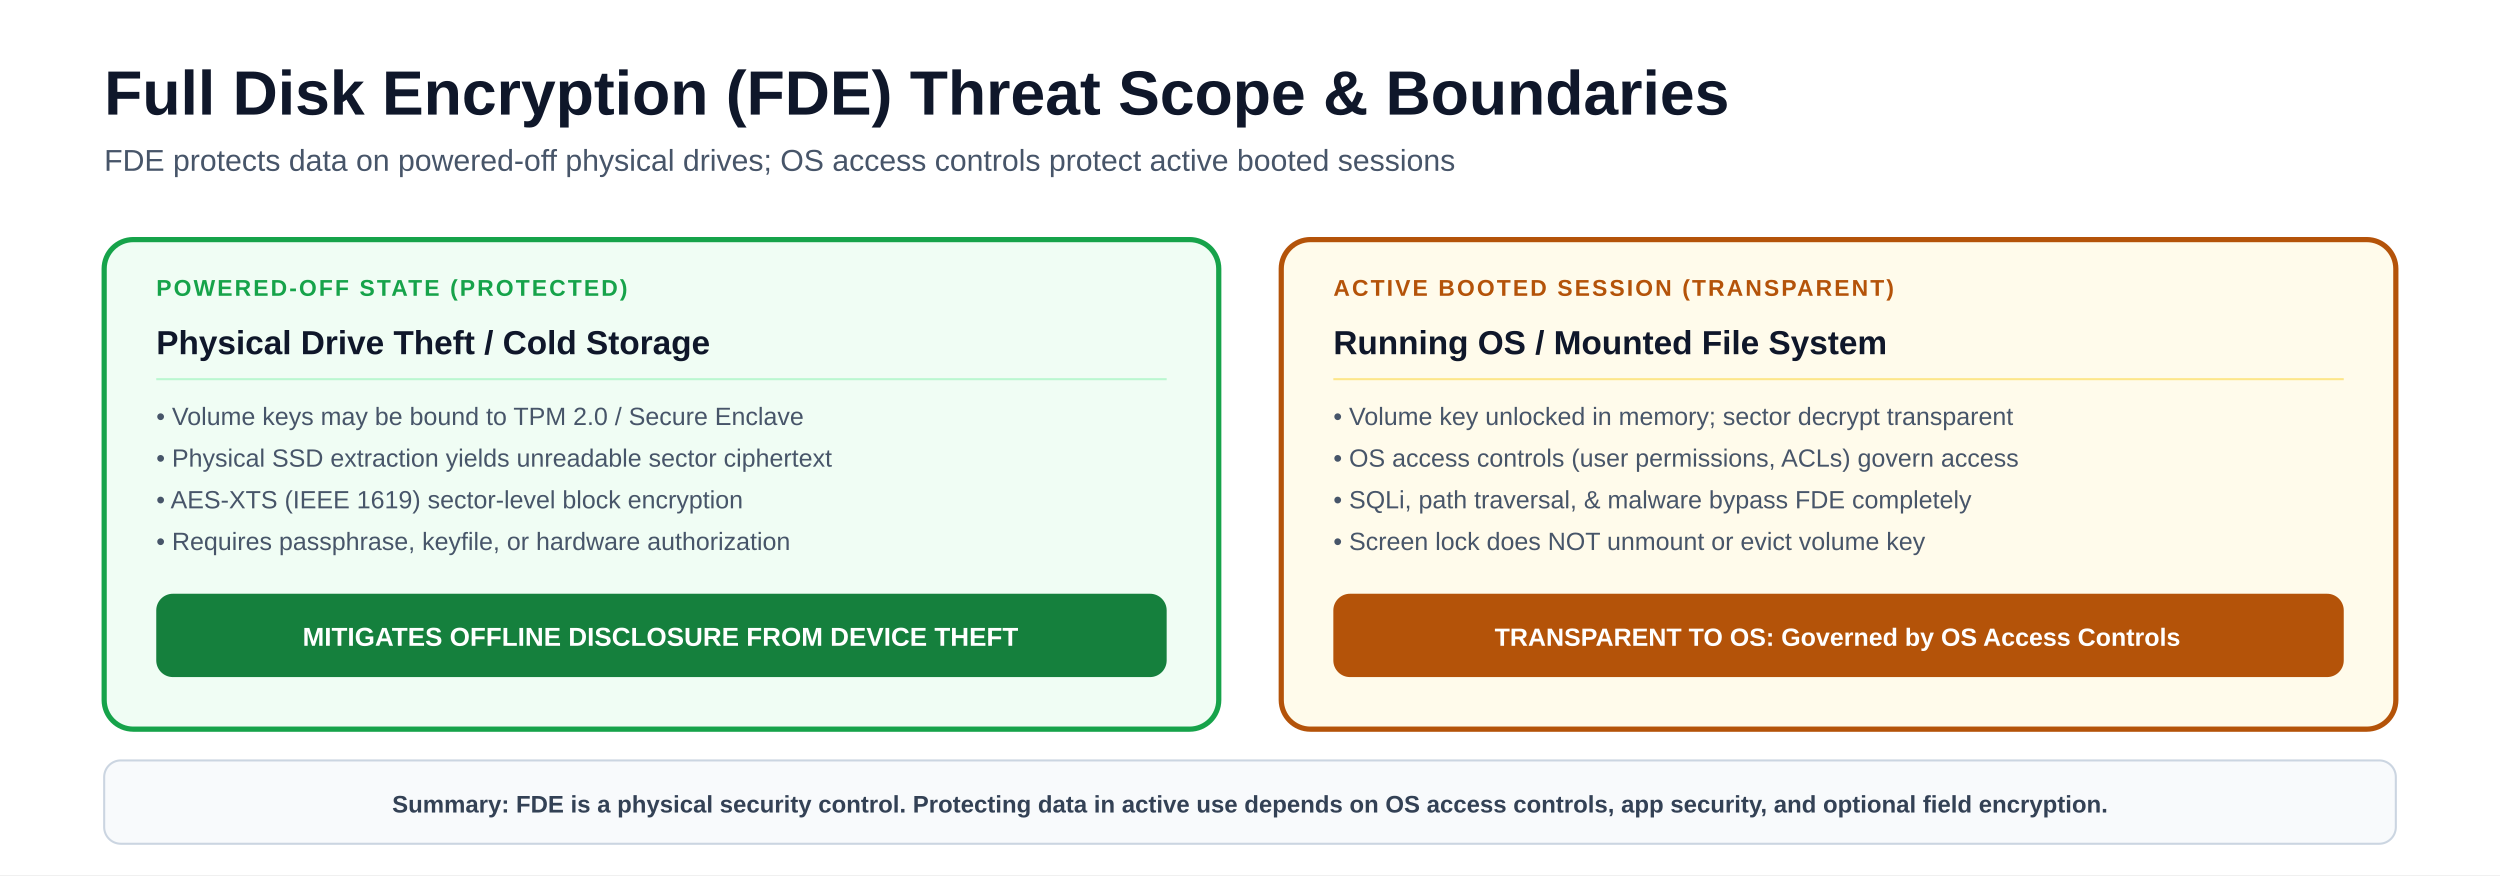
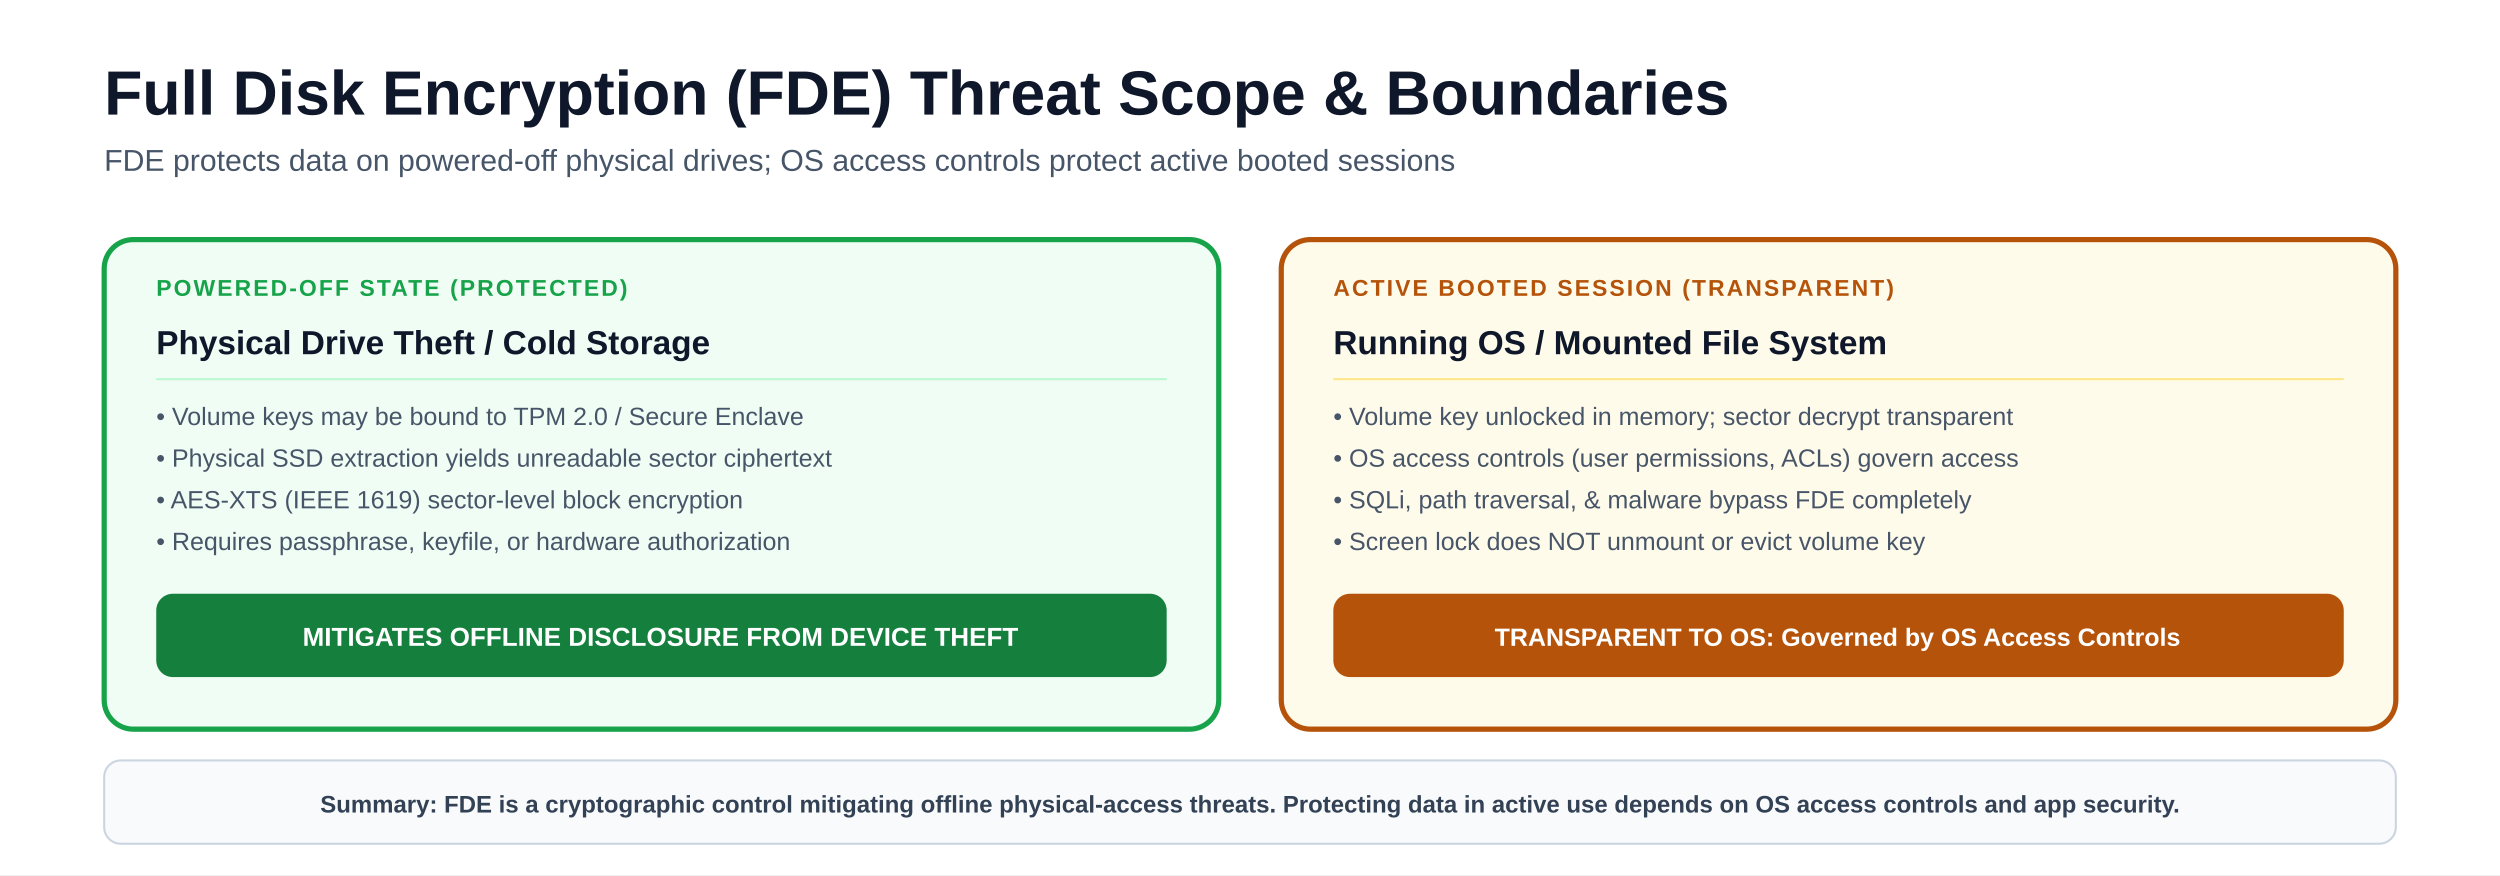
<svg xmlns="http://www.w3.org/2000/svg" viewBox="0 0 1200 420" font-family="-apple-system, BlinkMacSystemFont, 'Segoe UI', Arial, sans-serif">
  <rect width="1200" height="420" fill="#ffffff" />
  <text x="50" y="55" font-size="30" font-weight="850" fill="#0f172a">Full Disk Encryption (FDE) Threat Scope &amp; Boundaries</text>
  <text x="50" y="82" font-size="14.5" fill="#475569">FDE protects data on powered-off physical drives; OS access controls protect active booted sessions</text>
  <rect x="50" y="115" width="535" height="235" rx="14" fill="#f0fdf4" stroke="#16a34a" stroke-width="2.5" />
  <text x="75" y="142" font-size="11" font-weight="900" letter-spacing="1" fill="#16a34a">POWERED-OFF STATE (PROTECTED)</text>
  <text x="75" y="170" font-size="16" font-weight="800" fill="#0f172a">Physical Drive Theft / Cold Storage</text>
  <line x1="75" y1="182" x2="560" y2="182" stroke="#bbf7d0" stroke-width="1" />
  <text x="75" y="204" font-size="12" fill="#475569">• Volume keys may be bound to TPM 2.0 / Secure Enclave</text>
  <text x="75" y="224" font-size="12" fill="#475569">• Physical SSD extraction yields unreadable sector ciphertext</text>
  <text x="75" y="244" font-size="12" fill="#475569">• AES-XTS (IEEE 1619) sector-level block encryption</text>
  <text x="75" y="264" font-size="12" fill="#475569">• Requires passphrase, keyfile, or hardware authorization</text>
  <rect x="75" y="285" width="485" height="40" rx="8" fill="#15803d" />
  <text x="317" y="310" font-size="12.5" font-weight="800" fill="#ffffff" text-anchor="middle">MITIGATES OFFLINE DISCLOSURE FROM DEVICE THEFT</text>
  <rect x="615" y="115" width="535" height="235" rx="14" fill="#fffbeb" stroke="#b45309" stroke-width="2.5" />
  <text x="640" y="142" font-size="11" font-weight="900" letter-spacing="1" fill="#b45309">ACTIVE BOOTED SESSION (TRANSPARENT)</text>
  <text x="640" y="170" font-size="16" font-weight="800" fill="#0f172a">Running OS / Mounted File System</text>
  <line x1="640" y1="182" x2="1125" y2="182" stroke="#fde68a" stroke-width="1" />
  <text x="640" y="204" font-size="12" fill="#475569">• Volume key unlocked in memory; sector decrypt transparent</text>
  <text x="640" y="224" font-size="12" fill="#475569">• OS access controls (user permissions, ACLs) govern access</text>
  <text x="640" y="244" font-size="12" fill="#475569">• SQLi, path traversal, &amp; malware bypass FDE completely</text>
  <text x="640" y="264" font-size="12" fill="#475569">• Screen lock does NOT unmount or evict volume key</text>
  <rect x="640" y="285" width="485" height="40" rx="8" fill="#b45309" />
  <text x="882" y="310" font-size="12" font-weight="800" fill="#ffffff" text-anchor="middle">TRANSPARENT TO OS: Governed by OS Access Controls</text>
  <rect x="50" y="365" width="1100" height="40" rx="8" fill="#f8fafc" stroke="#cbd5e1" stroke-width="1" />
-   <text x="600" y="390" font-size="11.5" font-weight="700" fill="#334155" text-anchor="middle">Summary: FDE is a physical security control. Protecting data in active use depends on OS access controls, app security, and optional field encryption.</text>
+   <text x="600" y="390" font-size="11.5" font-weight="700" fill="#334155" text-anchor="middle">Summary: FDE is a cryptographic control mitigating offline physical-access threats. Protecting data in active use depends on OS access controls and app security.</text>
</svg>
